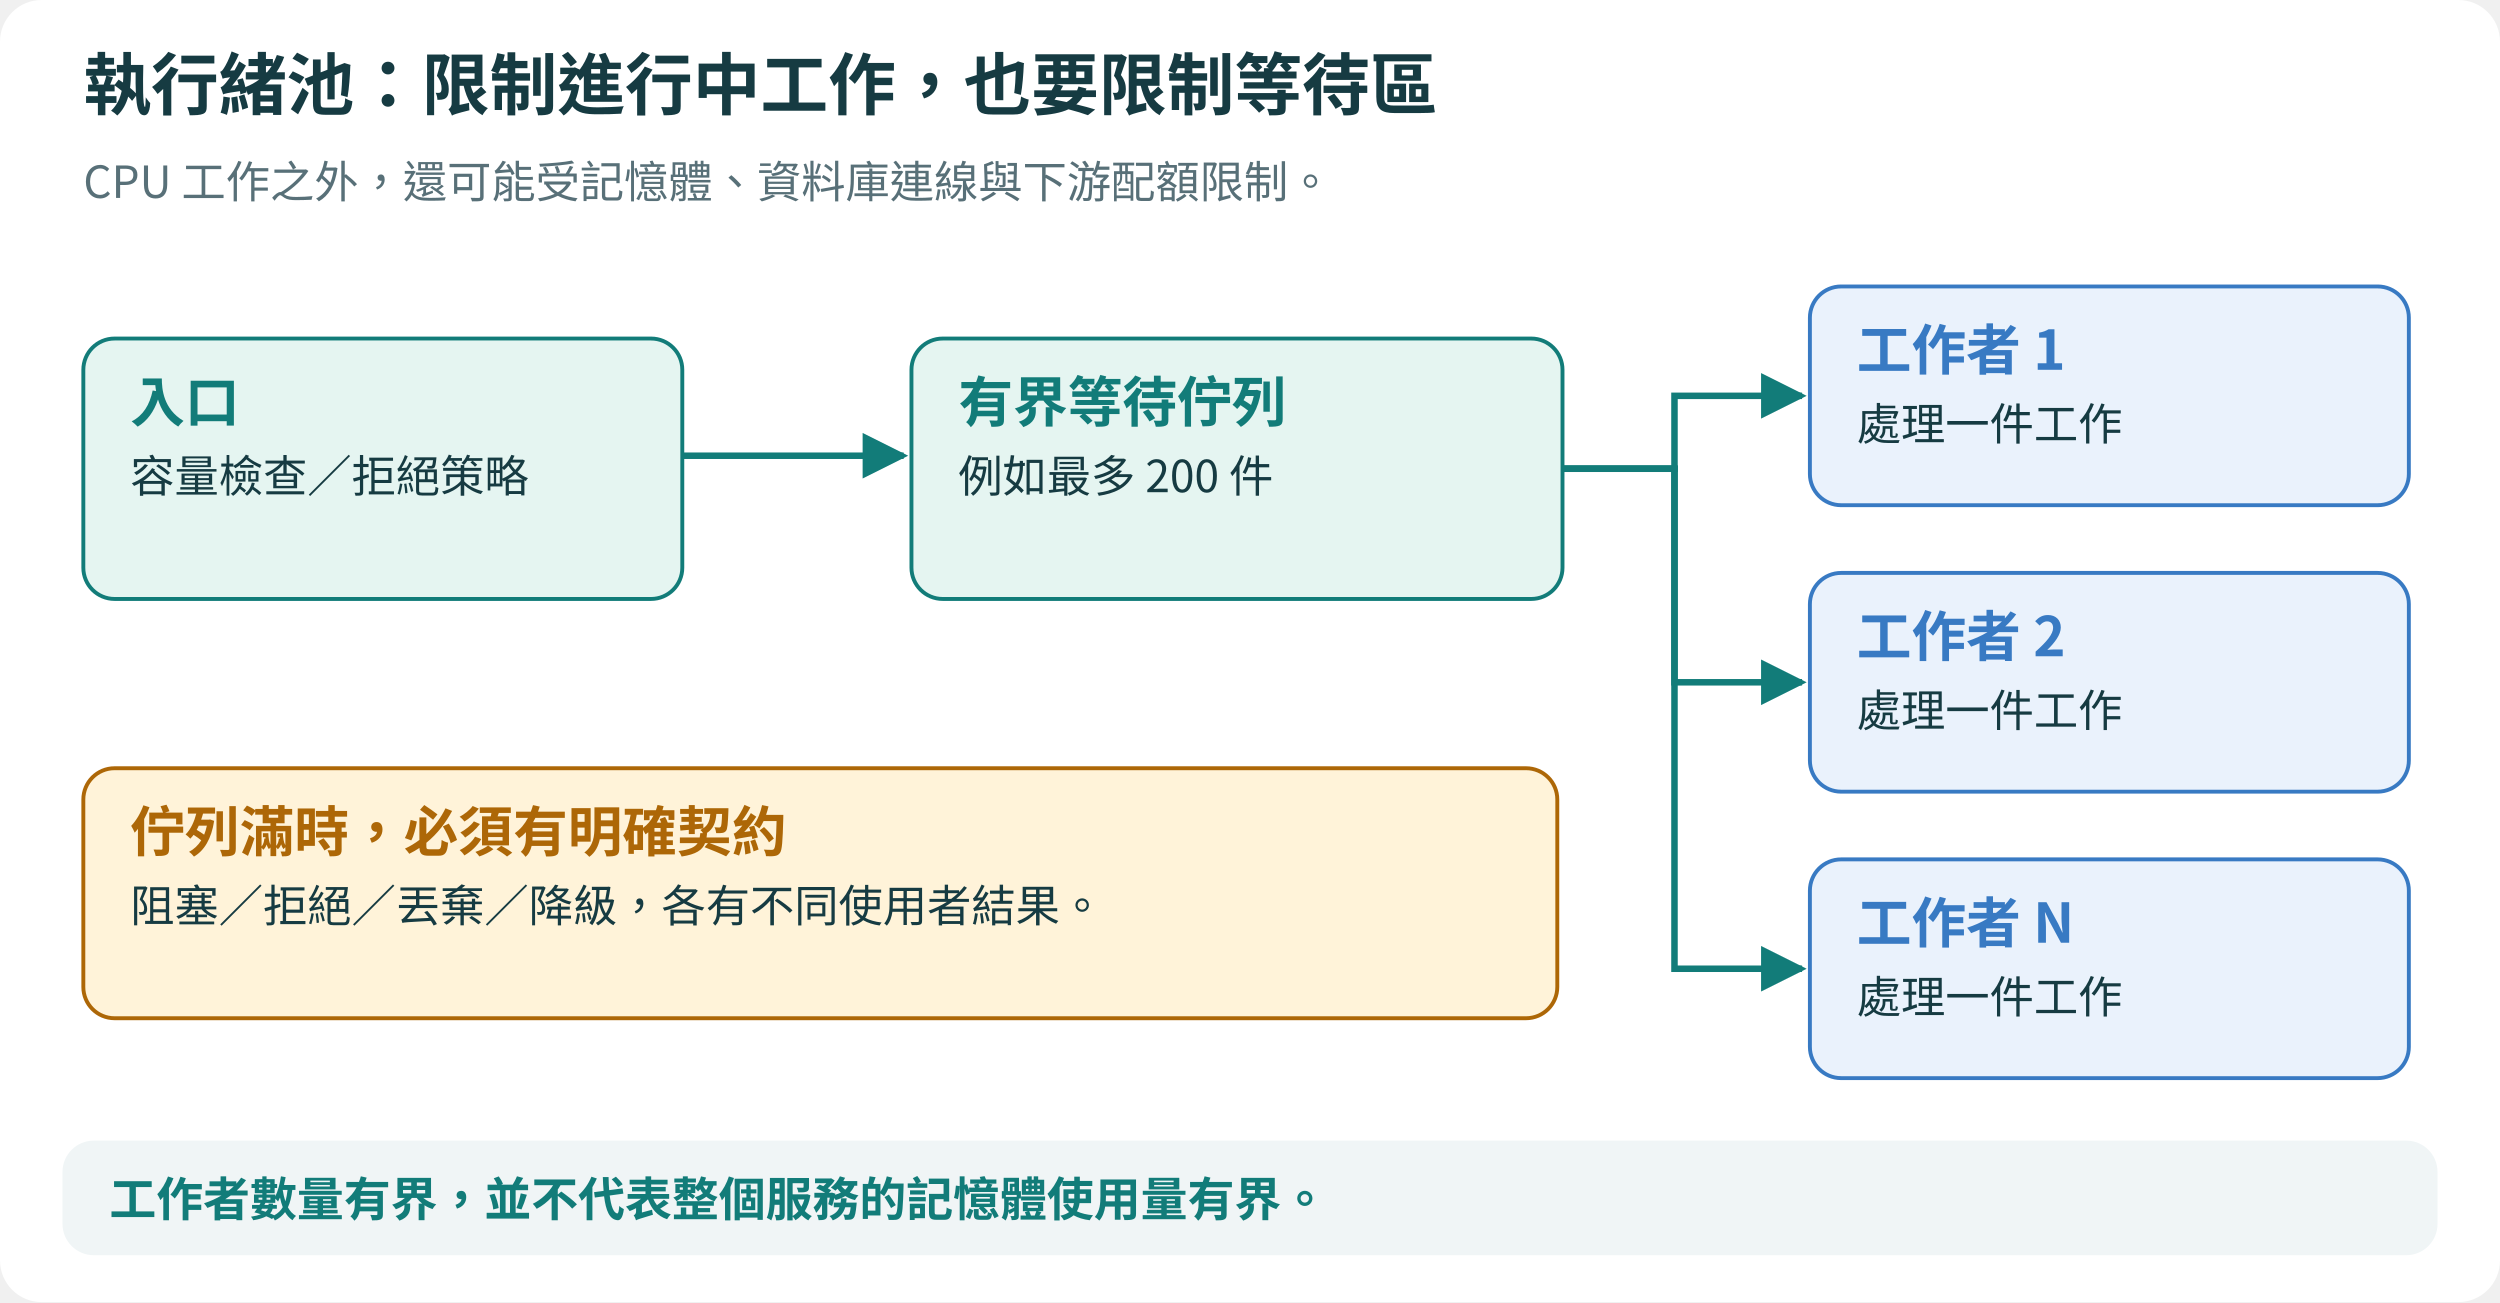
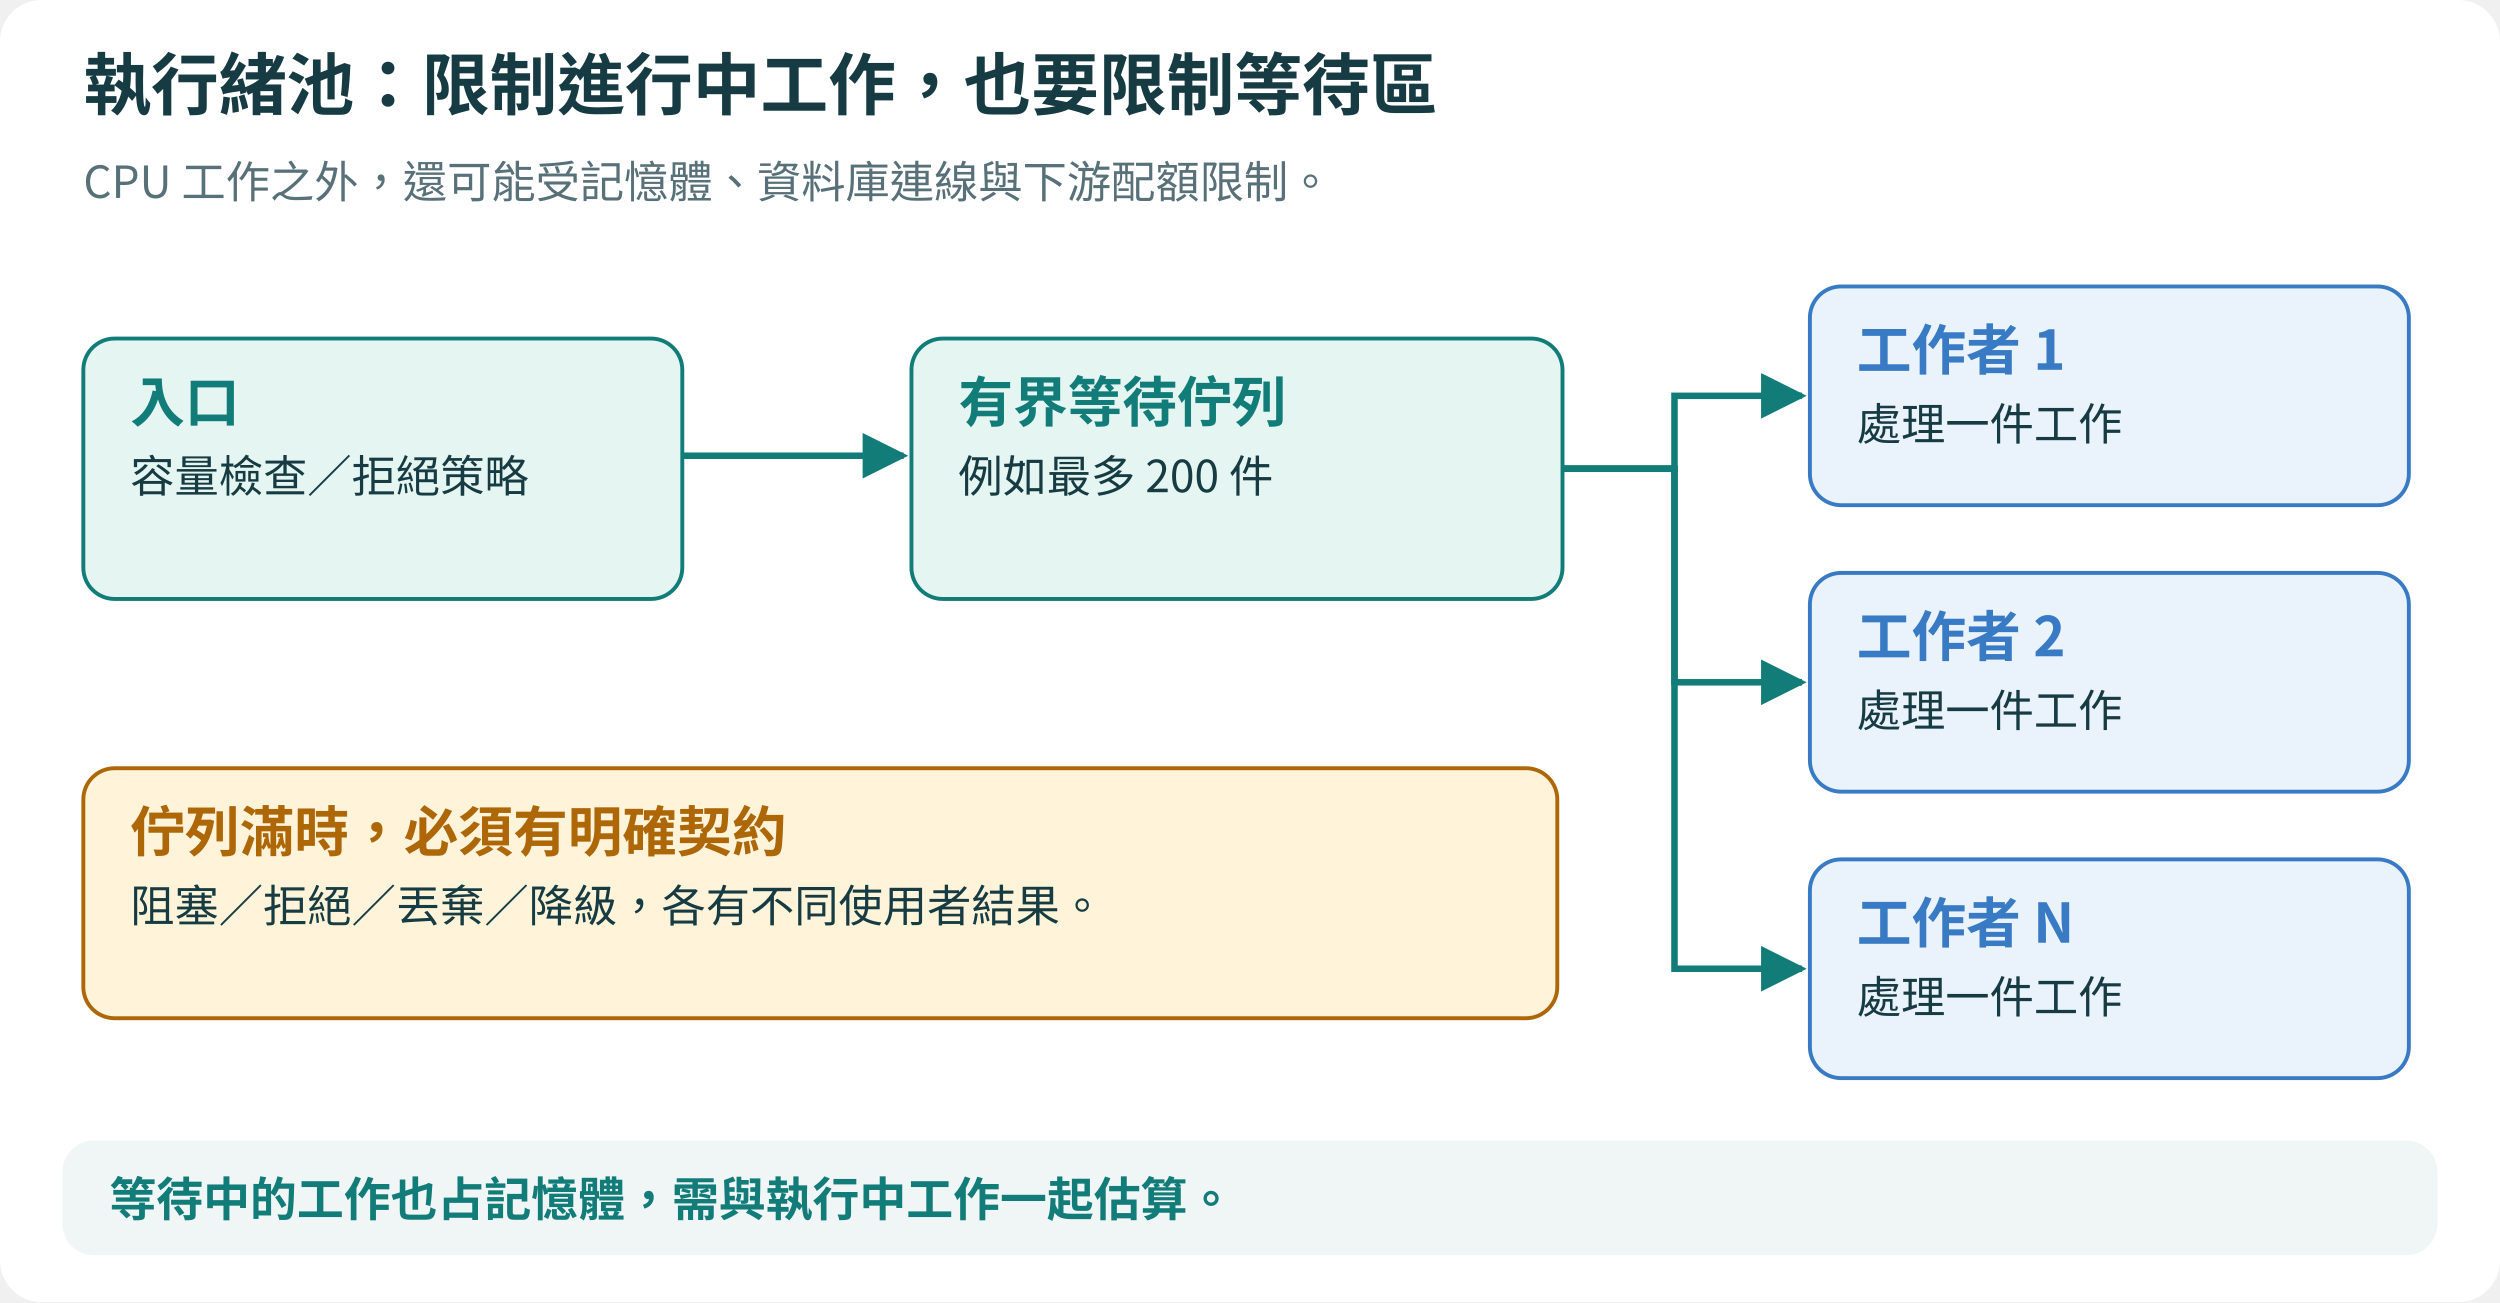
<svg xmlns="http://www.w3.org/2000/svg" viewBox="0 0 960 500" role="img" aria-labelledby="visual-06-pool-title visual-06-pool-desc">
  <defs>
    <marker id="visual-06-pool-arrow" viewBox="0 0 10 10" refX="9" refY="5" markerWidth="7" markerHeight="7" orient="auto-start-reverse">
      <path d="M0 0 L10 5 L0 10 Z" fill="#127c79" />
    </marker>
  </defs>
  <rect width="960" height="100%" rx="16" fill="#fff" />
  <text x="32" y="42" font-family="Noto Sans CJK TC, Microsoft JhengHei, sans-serif" font-size="26" font-weight="700" text-anchor="start" fill="#163b42">執行緒池：限制進行中工作，也要限制等待區</text>
  <text x="32" y="76" font-family="Noto Sans CJK TC, Microsoft JhengHei, sans-serif" font-size="17" font-weight="400" text-anchor="start" fill="#587078">CPU 工作之外，還可能受記憶體、資料庫連線與下游配額限制。</text>
  <rect x="32" y="130" width="230" height="100" rx="12" fill="#e5f5f1" stroke="#127c79" stroke-width="1.5" />
  <text x="50" y="162" font-family="Noto Sans CJK TC, Microsoft JhengHei, sans-serif" font-size="21" font-weight="700" text-anchor="start" fill="#127c79">入口</text>
  <text x="50" y="189" font-family="Noto Sans CJK TC, Microsoft JhengHei, sans-serif" font-size="17" font-weight="400" text-anchor="start" fill="#163b42">容量檢查／拒絕策略</text>
  <rect x="350" y="130" width="250" height="100" rx="12" fill="#e5f5f1" stroke="#127c79" stroke-width="1.5" />
  <text x="368" y="162" font-family="Noto Sans CJK TC, Microsoft JhengHei, sans-serif" font-size="21" font-weight="700" text-anchor="start" fill="#127c79">有界等待佇列</text>
  <text x="368" y="189" font-family="Noto Sans CJK TC, Microsoft JhengHei, sans-serif" font-size="17" font-weight="400" text-anchor="start" fill="#163b42">例如最多 200 件</text>
  <path d="M262 175 L347 175" fill="none" stroke="#127c79" stroke-width="2.5" marker-end="url(#visual-06-pool-arrow)" />
  <rect x="695" y="110" width="230" height="84" rx="12" fill="#eaf2fc" stroke="#387ac3" stroke-width="1.5" />
  <text x="713" y="142" font-family="Noto Sans CJK TC, Microsoft JhengHei, sans-serif" font-size="21" font-weight="700" text-anchor="start" fill="#387ac3">工作者 1</text>
  <text x="713" y="169" font-family="Noto Sans CJK TC, Microsoft JhengHei, sans-serif" font-size="17" font-weight="400" text-anchor="start" fill="#163b42">處理一件工作</text>
  <rect x="695" y="220" width="230" height="84" rx="12" fill="#eaf2fc" stroke="#387ac3" stroke-width="1.5" />
  <text x="713" y="252" font-family="Noto Sans CJK TC, Microsoft JhengHei, sans-serif" font-size="21" font-weight="700" text-anchor="start" fill="#387ac3">工作者 2</text>
  <text x="713" y="279" font-family="Noto Sans CJK TC, Microsoft JhengHei, sans-serif" font-size="17" font-weight="400" text-anchor="start" fill="#163b42">處理一件工作</text>
  <rect x="695" y="330" width="230" height="84" rx="12" fill="#eaf2fc" stroke="#387ac3" stroke-width="1.5" />
  <text x="713" y="362" font-family="Noto Sans CJK TC, Microsoft JhengHei, sans-serif" font-size="21" font-weight="700" text-anchor="start" fill="#387ac3">工作者 N</text>
  <text x="713" y="389" font-family="Noto Sans CJK TC, Microsoft JhengHei, sans-serif" font-size="17" font-weight="400" text-anchor="start" fill="#163b42">處理一件工作</text>
  <path d="M600 180 L643 180 L643 152 L692 152" fill="none" stroke="#127c79" stroke-width="2.5" marker-end="url(#visual-06-pool-arrow)" />
  <path d="M600 180 L643 180 L643 262 L692 262" fill="none" stroke="#127c79" stroke-width="2.5" marker-end="url(#visual-06-pool-arrow)" />
  <path d="M600 180 L643 180 L643 372 L692 372" fill="none" stroke="#127c79" stroke-width="2.5" marker-end="url(#visual-06-pool-arrow)" />
  <rect x="32" y="295" width="566" height="96" rx="12" fill="#fff3d9" stroke="#ad6707" stroke-width="1.5" />
  <text x="50" y="327" font-family="Noto Sans CJK TC, Microsoft JhengHei, sans-serif" font-size="21" font-weight="700" text-anchor="start" fill="#ad6707">佇列滿時，必須有明確契約</text>
  <text x="50" y="354" font-family="Noto Sans CJK TC, Microsoft JhengHei, sans-serif" font-size="17" font-weight="400" text-anchor="start" fill="#163b42">阻塞／拒絕／丟棄／降級，各有不同使用者結果。</text>
  <rect x="24" y="438" width="912" height="44" rx="12" fill="#f0f5f6" stroke="none" stroke-width="1.5" />
-   <text x="42" y="467" font-family="Noto Sans CJK TC, Microsoft JhengHei, sans-serif" font-size="18" font-weight="700" text-anchor="start" fill="#127c79">工作者數量有界，並不代表整個服務的記憶體使用量有界。</text>
+   <text x="42" y="467" font-family="Noto Sans CJK TC, Microsoft JhengHei, sans-serif" font-size="18" font-weight="700" text-anchor="start" fill="#127c79">等待中的工作也占記憶體，需與執行中工作一起估算。</text>
</svg>
